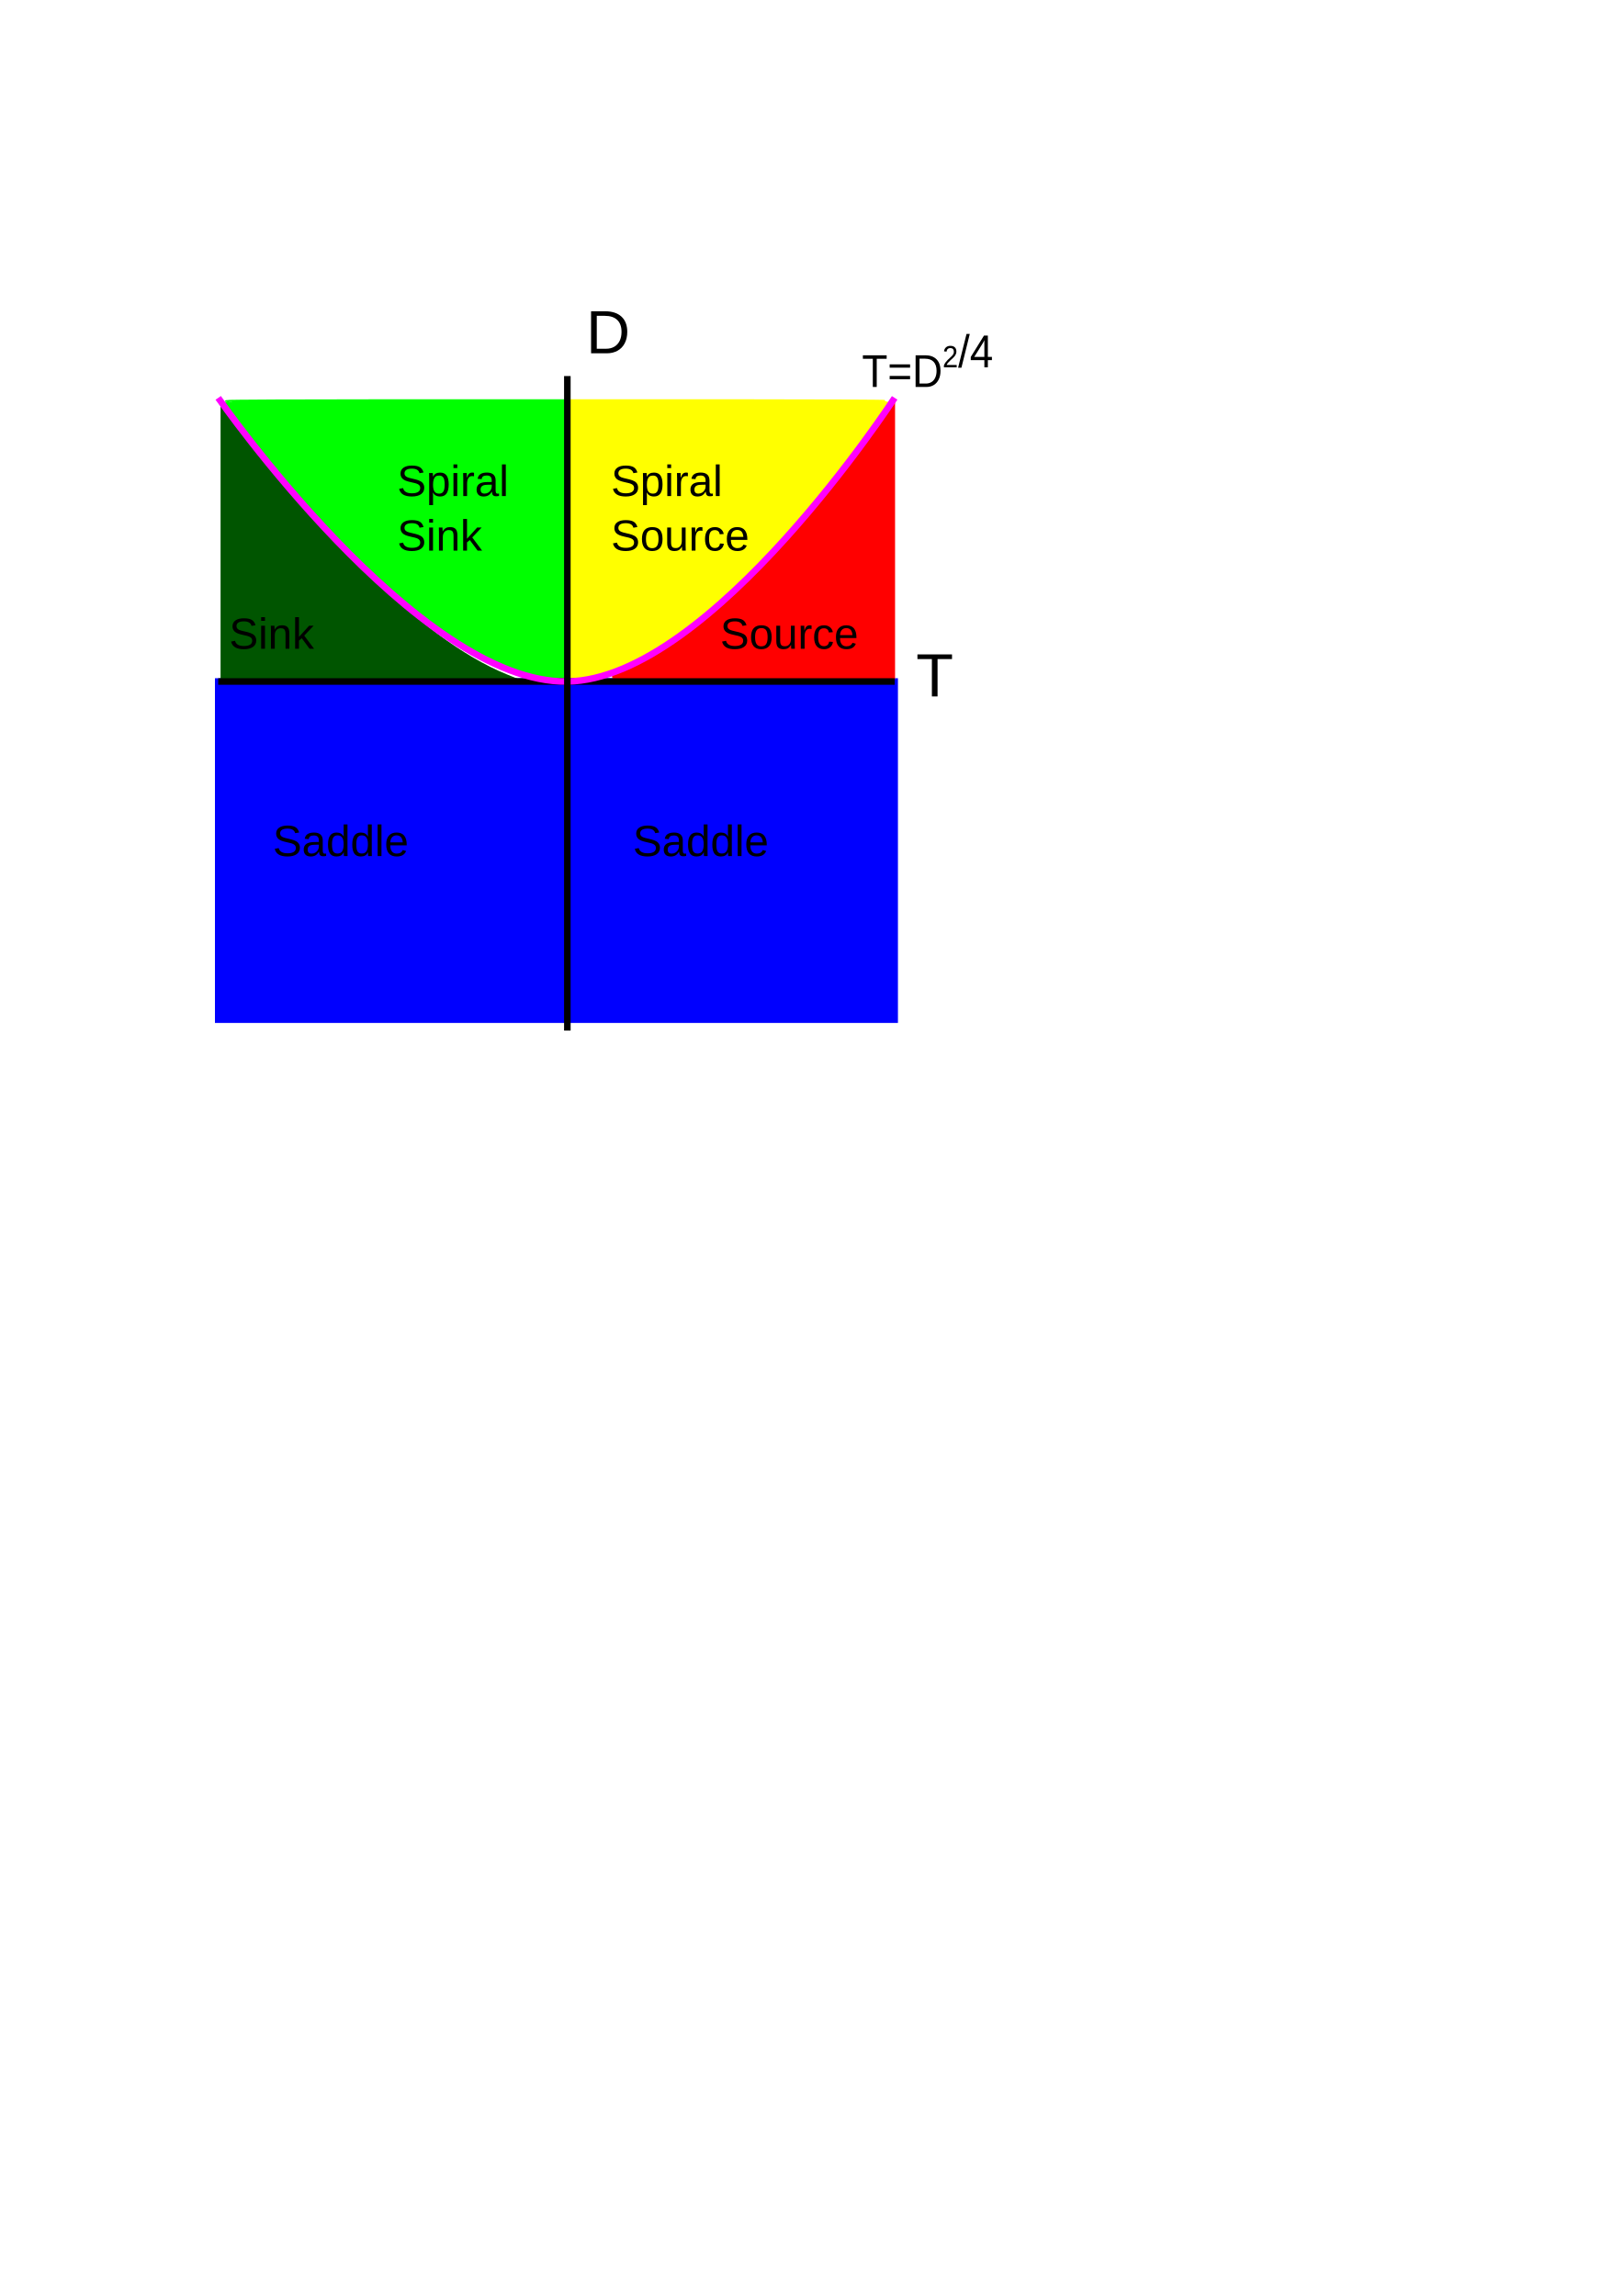
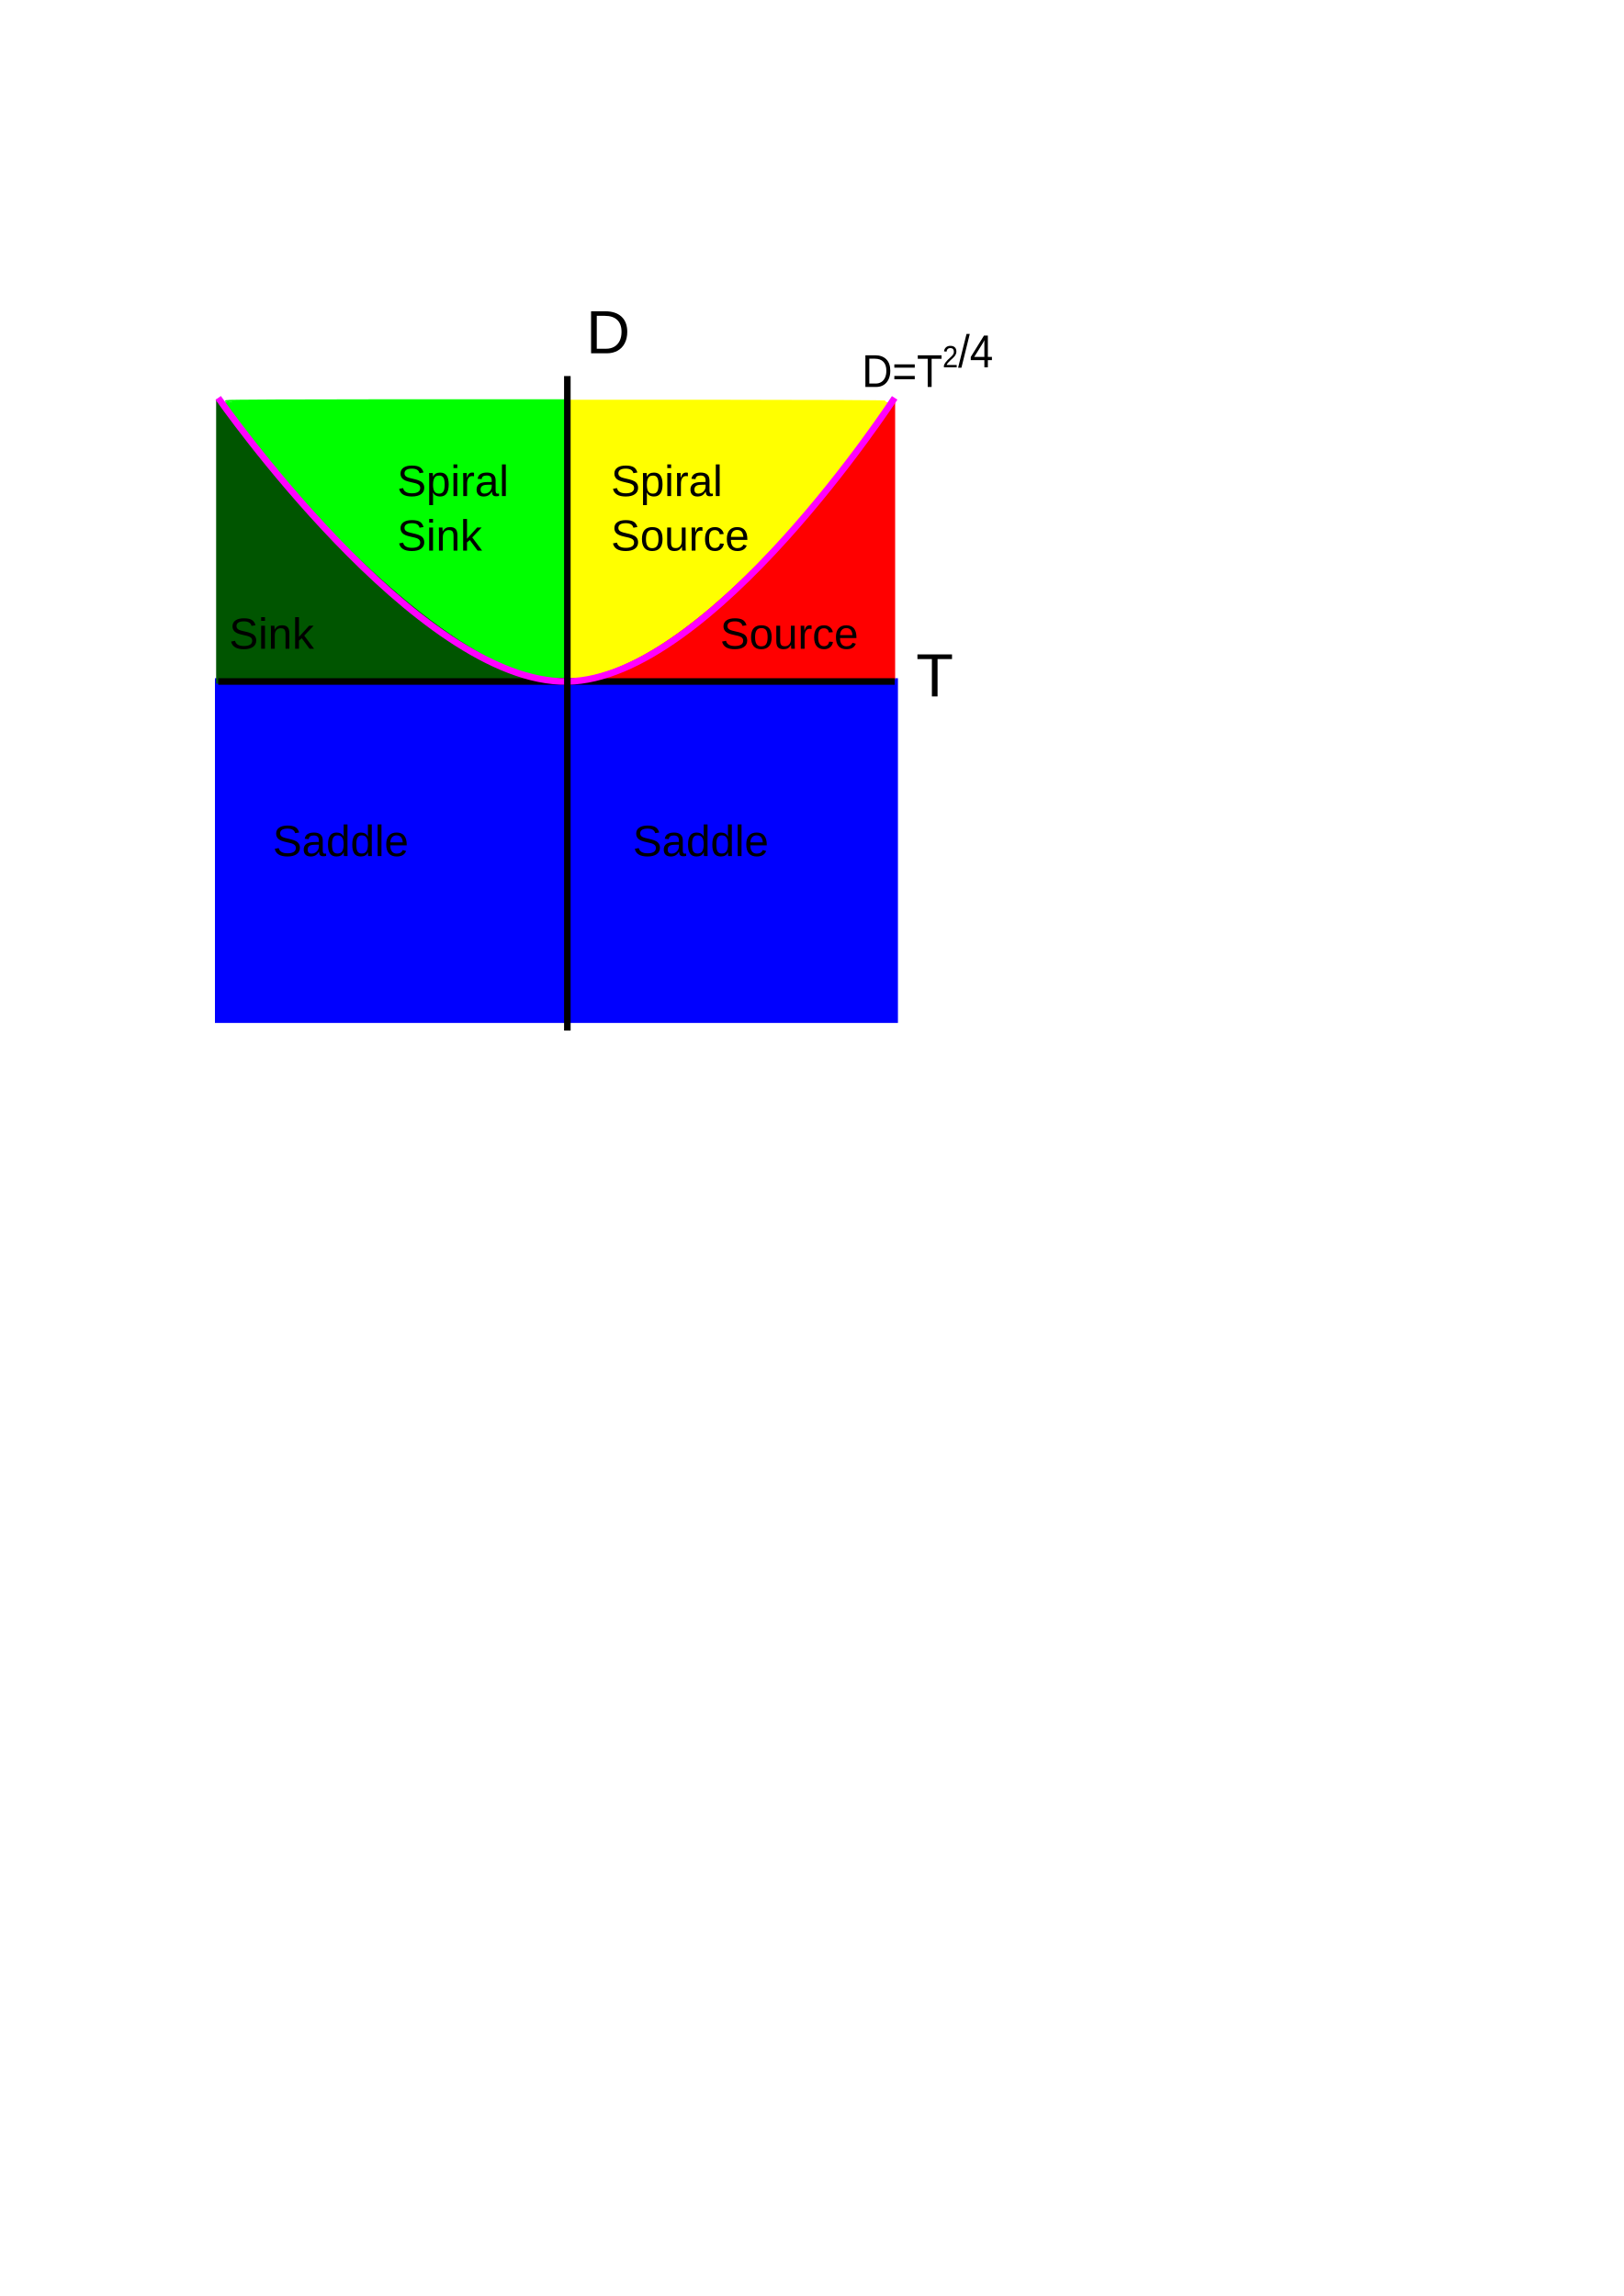
<svg xmlns="http://www.w3.org/2000/svg" width="744.094" height="1052.362" id="svg2" version="1.1">
  <defs id="defs4" />
  <g id="layer2">
    <rect style="fill:#0000ff;fill-opacity:1;stroke:#0000ff;stroke-width:3;stroke-miterlimit:4;stroke-opacity:1;stroke-dasharray:none;stroke-dashoffset:0" id="rect3794" width="310" height="155" x="100" y="312.362" ry="0" />
-     <path style="fill:#ffff00;fill-opacity:1;stroke:#ffff00;stroke-width:1.815;stroke-miterlimit:4;stroke-opacity:1;stroke-dasharray:none;stroke-dashoffset:0" d="m 261.765,247.11 0,-63.213 72.287,0 c 39.758,0 72.287,0.159 72.287,0.353 0,0.849 -18.295,25.729 -26.208,35.639 -37.245,46.649 -72.685,77.22 -100.529,86.716 -5.936,2.024 -13.251,3.718 -16.061,3.718 l -1.775,0 0,-63.213 z" id="path3784" />
    <path style="fill:#00ff00;fill-opacity:1;stroke:#00ff00;stroke-width:1.815;stroke-miterlimit:4;stroke-opacity:1;stroke-dasharray:none;stroke-dashoffset:0" d="m 250.575,309.89 c -10.607,-1.476 -27.306,-8.462 -40.227,-16.83 -30.539,-19.779 -67.181,-56.487 -100.906,-101.089 -3.057,-4.043 -5.559,-7.514 -5.559,-7.713 0,-0.199 34.707,-0.361 77.126,-0.361 l 77.126,0 0,63.213 0,63.213 -2.873,-0.091 c -1.58,-0.05 -3.69,-0.204 -4.688,-0.343 l 0,0 z" id="path3782" />
-     <path style="fill:#ff0000;fill-opacity:1;stroke:#ff0000;stroke-width:1.815;stroke-miterlimit:4;stroke-opacity:1;stroke-dasharray:none;stroke-dashoffset:0" d="m 285.753,308.281 c 33.044,-13.611 76.174,-54.912 116.48,-111.539 l 7.039,-9.889 0,61.76 0,61.76 -64.272,-0.011 -64.272,-0.011 5.025,-2.07 z" id="path3788" />
-     <path style="fill:#005500;fill-opacity:1;stroke:#005500;stroke-width:1.839;stroke-miterlimit:4;stroke-opacity:1;stroke-dasharray:none;stroke-dashoffset:0" d="m 102,249.01 0,-63.369 5.861,7.939 c 18.778,25.439 35.791,45.425 55.886,65.652 25.712,25.881 48.144,42.563 68.233,50.742 l 5.822,2.371 -67.901,0.017 -67.901,0.017 0,-63.369 z" id="path3792" />
+     <path style="fill:#ff0000;fill-opacity:1;stroke:#ff0000;stroke-width:1.892;stroke-miterlimit:4;stroke-opacity:1;stroke-dasharray:none;stroke-dashoffset:0" d="m 275,308.281 c 35.92,-13.611 82.806,-54.912 126.62,-111.539 l 7.652,-9.889 0,61.76 0,61.76 -69.867,-0.011 -69.867,-0.011 L 275,308.281 z" id="path3788" />
+     <path style="fill:#ffff00;fill-opacity:1;stroke:#ffff00;stroke-width:1.827;stroke-miterlimit:4;stroke-opacity:1;stroke-dasharray:none;stroke-dashoffset:0" d="m 260,247.362 0,-63.213 73.285,0 c 40.307,0 73.285,0.159 73.285,0.353 0,0.849 -18.548,25.729 -26.57,35.639 -37.759,46.649 -73.689,77.22 -101.918,86.716 -6.018,2.024 -13.434,3.718 -16.283,3.718 l -1.8,0 0,-63.213 z" id="path3784" />
+     <path style="fill:#005500;fill-opacity:1;stroke:#005500;stroke-width:1.908;stroke-miterlimit:4;stroke-opacity:1;stroke-dasharray:none;stroke-dashoffset:0" d="m 100,249.01 0,-63.369 6.308,7.939 c 20.213,25.439 38.526,45.425 60.158,65.652 27.677,25.881 51.823,42.563 73.448,50.742 l 6.267,2.371 -73.091,0.017 -73.091,0.017 0,-63.369 z" id="path3792" />
    <text xml:space="preserve" style="font-size:20.167px;font-style:normal;font-variant:normal;font-weight:normal;font-stretch:normal;line-height:125%;letter-spacing:0px;word-spacing:0px;fill:#000000;fill-opacity:1;stroke:none;font-family:Arial;-inkscape-font-specification:Arial" x="413.554" y="169.405" id="text3870" transform="scale(0.9551344,1.046973)">
-       <tspan id="tspan3872" x="413.554" y="169.405" dx="0 0 0 0 0" dy="0 0 0 0 8.616">T=D<tspan style="font-size:13.445px;font-style:normal;font-variant:normal;font-weight:normal;font-stretch:normal;text-align:start;line-height:125%;letter-spacing:0px;word-spacing:0px;writing-mode:lr-tb;text-anchor:start;font-family:Arial;-inkscape-font-specification:Arial" id="tspan3874" dx="0" dy="-8.616">2</tspan>/4</tspan>
+       <tspan id="tspan3872" x="413.554" y="169.405" dx="0 0 0 0 0" dy="0 0 0 0 8.616">D=T<tspan style="font-size:13.445px;font-style:normal;font-variant:normal;font-weight:normal;font-stretch:normal;text-align:start;line-height:125%;letter-spacing:0px;word-spacing:0px;writing-mode:lr-tb;text-anchor:start;font-family:Arial;-inkscape-font-specification:Arial" id="tspan3874" dx="0" dy="-8.616">2</tspan>/4</tspan>
    </text>
  </g>
  <g id="layer4" style="display:inline">
    <text xml:space="preserve" style="font-size:20px;font-style:normal;font-variant:normal;font-weight:normal;font-stretch:normal;text-align:start;line-height:125%;letter-spacing:0px;word-spacing:0px;writing-mode:lr-tb;text-anchor:start;fill:#000000;fill-opacity:1;stroke:none;font-family:Arial;-inkscape-font-specification:Arial" x="125" y="392.362" id="text3805">
      <tspan id="tspan3807" x="125" y="392.362">Saddle</tspan>
    </text>
    <text xml:space="preserve" style="font-size:20px;font-style:normal;font-variant:normal;font-weight:normal;font-stretch:normal;text-align:start;line-height:125%;letter-spacing:0px;word-spacing:0px;writing-mode:lr-tb;text-anchor:start;fill:#000000;fill-opacity:1;stroke:none;font-family:Arial;-inkscape-font-specification:Arial" x="290" y="392.362" id="text3805-6">
      <tspan id="tspan3807-0" x="290" y="392.362">Saddle</tspan>
    </text>
    <text xml:space="preserve" style="font-size:20px;font-style:normal;font-variant:normal;font-weight:normal;font-stretch:normal;text-align:start;line-height:125%;letter-spacing:0px;word-spacing:0px;writing-mode:lr-tb;text-anchor:start;fill:#000000;fill-opacity:1;stroke:none;font-family:Arial;-inkscape-font-specification:Arial" x="105" y="297.362" id="text3805-5">
      <tspan id="tspan3807-3" x="105" y="297.362">Sink</tspan>
    </text>
    <text xml:space="preserve" style="font-size:20px;font-style:normal;font-variant:normal;font-weight:normal;font-stretch:normal;text-align:start;line-height:125%;letter-spacing:0px;word-spacing:0px;writing-mode:lr-tb;text-anchor:start;fill:#000000;fill-opacity:1;stroke:none;font-family:Arial;-inkscape-font-specification:Arial" x="182" y="227.362" id="text3805-8">
      <tspan id="tspan3807-4" x="182" y="227.362">Spiral</tspan>
      <tspan x="182" y="252.362" id="tspan3868">Sink</tspan>
    </text>
    <text xml:space="preserve" style="font-size:20px;font-style:normal;font-variant:normal;font-weight:normal;font-stretch:normal;text-align:start;line-height:125%;letter-spacing:0px;word-spacing:0px;writing-mode:lr-tb;text-anchor:start;fill:#000000;fill-opacity:1;stroke:none;font-family:Arial;-inkscape-font-specification:Arial" x="280" y="227.362" id="text3805-3">
      <tspan id="tspan3807-43" x="280" y="227.362">Spiral </tspan>
      <tspan x="280" y="252.362" id="tspan3866">Source</tspan>
    </text>
    <text xml:space="preserve" style="font-size:20px;font-style:normal;font-variant:normal;font-weight:normal;font-stretch:normal;text-align:start;line-height:125%;letter-spacing:0px;word-spacing:0px;writing-mode:lr-tb;text-anchor:start;fill:#000000;fill-opacity:1;stroke:none;font-family:Arial;-inkscape-font-specification:Arial" x="330" y="297.362" id="text3805-2">
      <tspan id="tspan3807-6" x="330" y="297.362">Source</tspan>
    </text>
  </g>
-   <g id="layer1">
-     <path style="fill:none;stroke:#000000;stroke-width:3;stroke-linecap:butt;stroke-linejoin:miter;stroke-opacity:1;stroke-miterlimit:4;stroke-dasharray:none" d="m 100,312.362 310,0" id="path2989" />
+   <g id="layer1" style="display:inline">
+     <path style="fill:none;stroke:#000000;stroke-width:3;stroke-linecap:butt;stroke-linejoin:miter;stroke-miterlimit:4;stroke-opacity:1;stroke-dasharray:none" d="m 100,312.362 310,0" id="path2989" />
    <path style="fill:none;stroke:#ff00ff;stroke-width:3;stroke-linecap:butt;stroke-linejoin:miter;stroke-miterlimit:4;stroke-opacity:1;stroke-dasharray:none" d="m 100,182.362 c 0,0 91.29,131.092 160,130 66.156,-1.051 150,-130 150,-130" id="path2991" />
-     <path style="fill:none;stroke:#000000;stroke-width:3;stroke-linecap:butt;stroke-linejoin:miter;stroke-opacity:1;stroke-miterlimit:4;stroke-dasharray:none" d="m 260,172.362 0,300" id="path2987" />
+     <path style="fill:none;stroke:#000000;stroke-width:3;stroke-linecap:butt;stroke-linejoin:miter;stroke-miterlimit:4;stroke-opacity:1;stroke-dasharray:none" d="m 260,172.362 0,300" id="path2987" />
  </g>
-   <g id="layer3">
-     <text xml:space="preserve" style="font-size:28px;font-style:normal;font-variant:normal;font-weight:normal;font-stretch:normal;line-height:125%;letter-spacing:0px;word-spacing:0px;fill:#000000;fill-opacity:1;stroke:none;font-family:Arial;-inkscape-font-specification:Arial;text-anchor:start;text-align:start;writing-mode:lr" x="419.808" y="319.211" id="text3797">
+   <g id="layer3" style="display:inline">
+     <text xml:space="preserve" style="font-size:28px;font-style:normal;font-variant:normal;font-weight:normal;font-stretch:normal;text-align:start;line-height:125%;letter-spacing:0px;word-spacing:0px;writing-mode:lr-tb;text-anchor:start;fill:#000000;fill-opacity:1;stroke:none;font-family:Arial;-inkscape-font-specification:Arial" x="419.808" y="319.211" id="text3797">
      <tspan id="tspan3799" x="419.808" y="319.211">T</tspan>
    </text>
-     <text xml:space="preserve" style="font-size:28px;font-style:normal;font-variant:normal;font-weight:normal;font-stretch:normal;line-height:125%;letter-spacing:0px;word-spacing:0px;fill:#000000;fill-opacity:1;stroke:none;font-family:Arial;-inkscape-font-specification:Arial;text-anchor:start;text-align:start;writing-mode:lr" x="268.58" y="161.935" id="text3801">
+     <text xml:space="preserve" style="font-size:28px;font-style:normal;font-variant:normal;font-weight:normal;font-stretch:normal;text-align:start;line-height:125%;letter-spacing:0px;word-spacing:0px;writing-mode:lr-tb;text-anchor:start;fill:#000000;fill-opacity:1;stroke:none;font-family:Arial;-inkscape-font-specification:Arial" x="268.58" y="161.935" id="text3801">
      <tspan id="tspan3803" x="268.58" y="161.935">D</tspan>
    </text>
  </g>
</svg>
